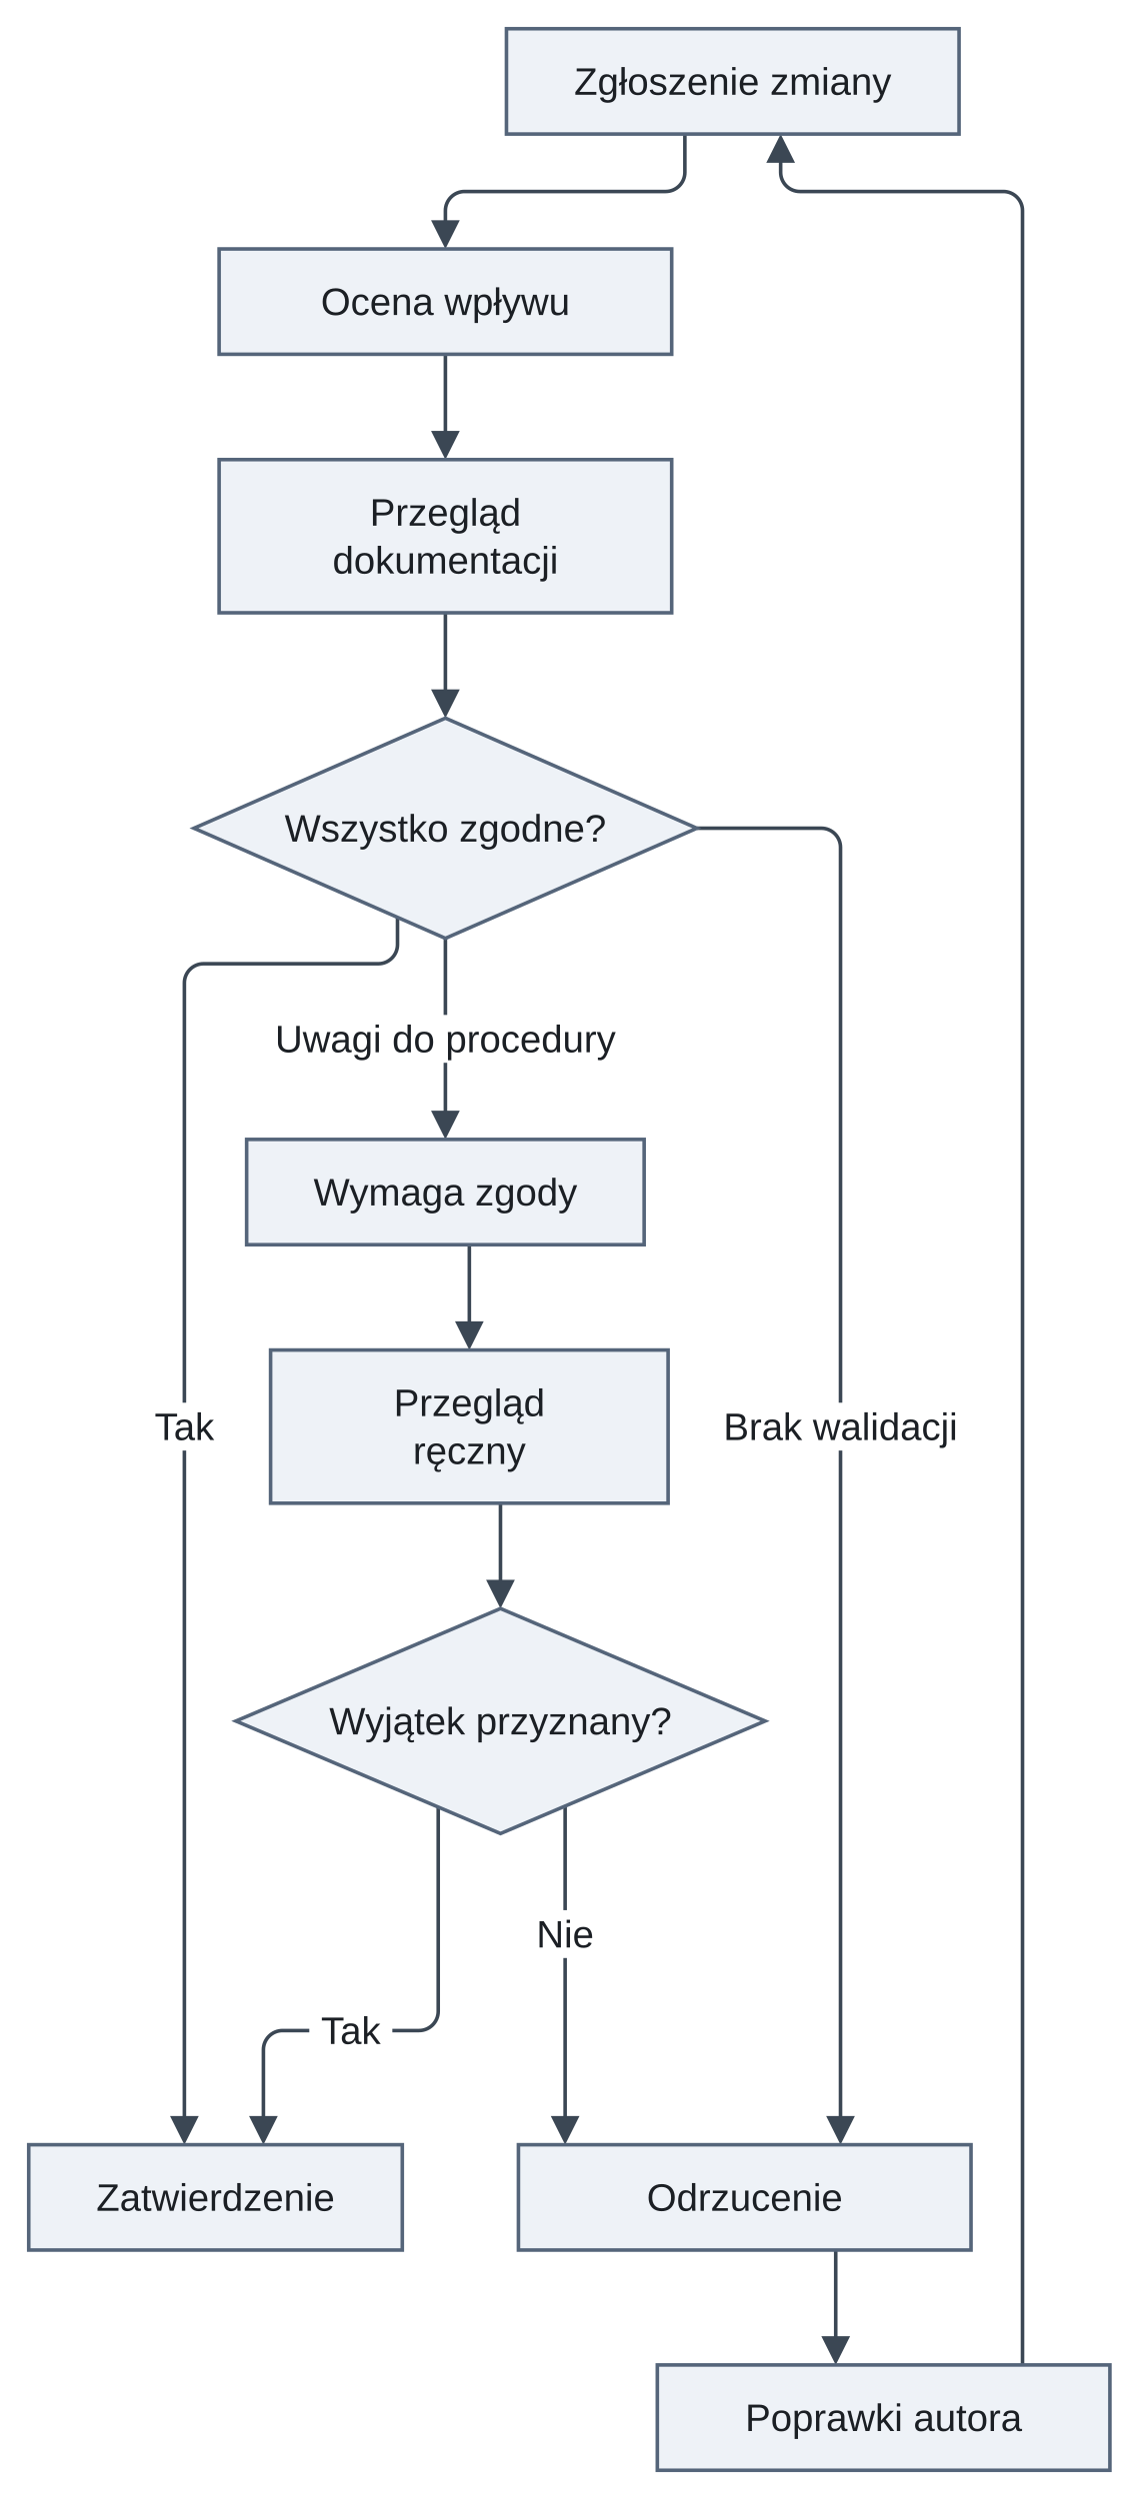
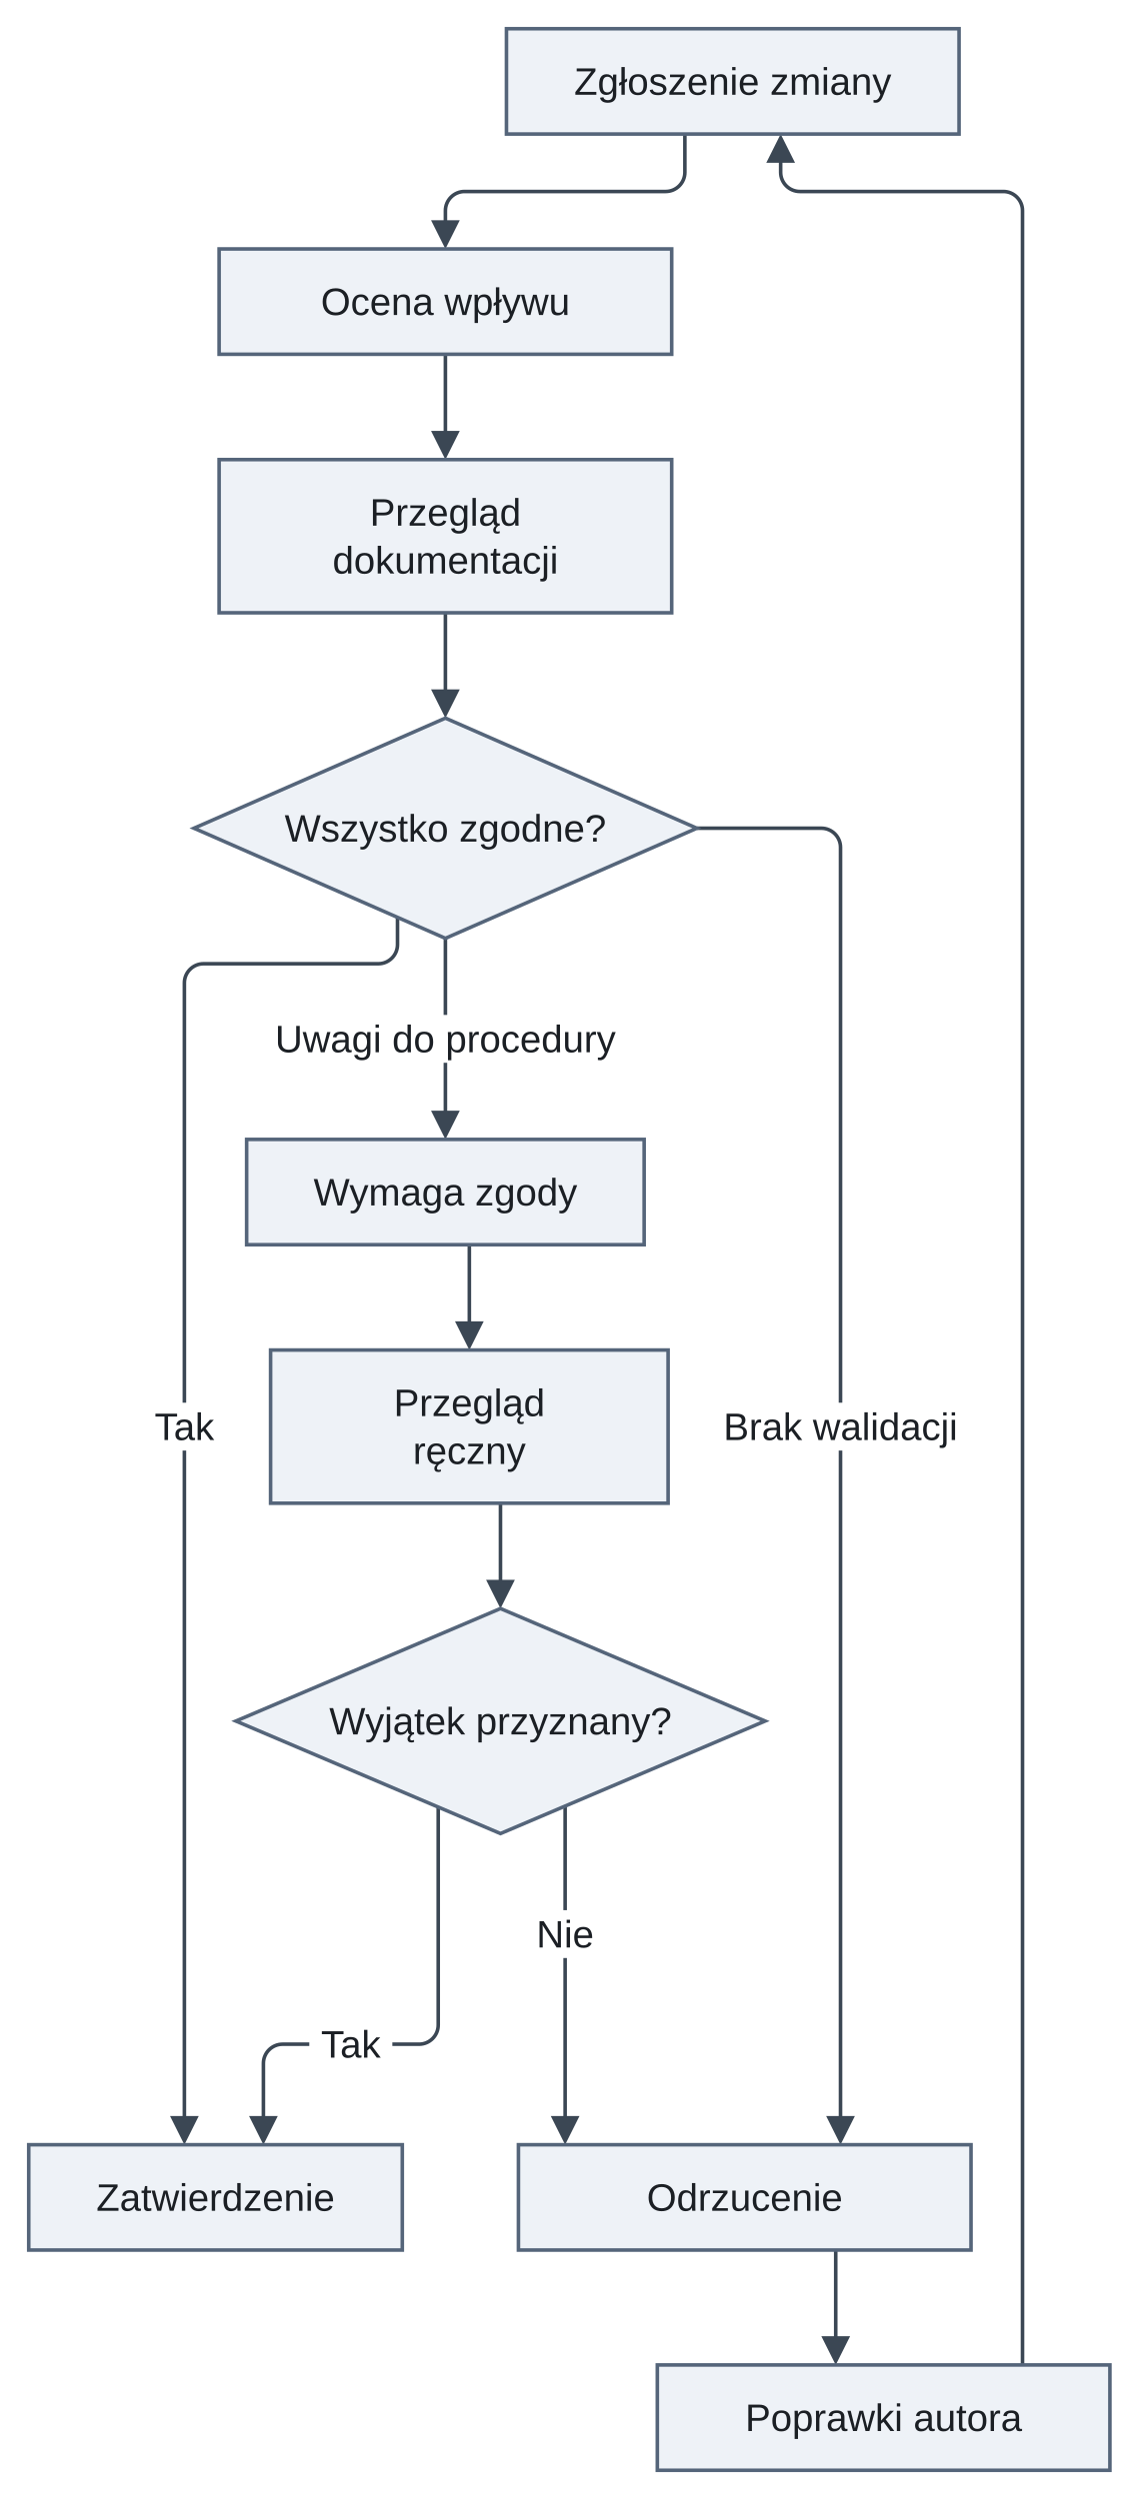
<svg xmlns="http://www.w3.org/2000/svg" version="1.1" width="475.5" height="1044" viewBox="-12 -12 475.5 1044" role="img" font-family="Arimo, Arial, 'Liberation Sans', sans-serif" font-size="16">
  <defs>
-     <clipPath id="label-holes-30608ddd">
-       <path d="M-12 -12 L463.5 -12 L463.5 1032 L-12 1032 M47.66 574 L47.66 594 L82.34 594 L82.34 574 M98.85 412 L98.85 432 L249.15 432 L249.15 412 M286.09 574 L286.09 594 L391.91 594 L391.91 574 M117.16 826.3 L117.16 846.3 L151.84 846.3 L151.84 826.3 M208 786 L208 806 L240 806 L240 786" />
+     <clipPath id="label-holes-964b5821">
+       <path d="M-12 -12 L463.5 -12 L463.5 1032 L-12 1032 M47.66 574 L47.66 594 L82.34 594 L82.34 574 M98.85 412 L98.85 432 L249.15 432 L249.15 412 M286.09 574 L286.09 594 L391.91 594 L391.91 574 M117.16 832 L117.16 852 L151.84 852 L151.84 832 M208 786 L208 806 L240 806 L240 786" />
    </clipPath>
  </defs>
  <path class="edge" d="M274 44 L274 60 C274 64.4 270.4 68 266 68 L182 68 C177.6 68 174 71.6 174 76 L174 83.6" fill="none" stroke="#3b4754" stroke-width="1.5" />
  <path class="edge" d="M174 136 L174 171.6" fill="none" stroke="#3b4754" stroke-width="1.5" />
  <path class="edge" d="M174 244 L174 279.6" fill="none" stroke="#3b4754" stroke-width="1.5" />
-   <g clip-path="url(#label-holes-30608ddd)">
+   <g clip-path="url(#label-holes-964b5821)">
    <path class="edge" d="M154 371.24 L154 382.62 C154 387.02 150.4 390.62 146 390.62 L73 390.62 C68.6 390.62 65 394.22 65 398.62 L65 410 L65 875.6" fill="none" stroke="#3b4754" stroke-width="1.5" />
  </g>
-   <g clip-path="url(#label-holes-30608ddd)">
+   <g clip-path="url(#label-holes-964b5821)">
    <path class="edge" d="M174 380 L174 455.6" fill="none" stroke="#3b4754" stroke-width="1.5" />
  </g>
-   <g clip-path="url(#label-holes-30608ddd)">
+   <g clip-path="url(#label-holes-964b5821)">
    <path class="edge" d="M279 334 L331 334 C335.4 334 339 337.6 339 342 L339 380 L339 875.6" fill="none" stroke="#3b4754" stroke-width="1.5" />
  </g>
  <path class="edge" d="M184 508 L184 543.6" fill="none" stroke="#3b4754" stroke-width="1.5" />
  <path class="edge" d="M197 616 L197 651.6" fill="none" stroke="#3b4754" stroke-width="1.5" />
-   <g clip-path="url(#label-holes-30608ddd)">
-     <path class="edge" d="M171 742.94 L171 808 L171 828.3 C171 832.7 167.4 836.3 163 836.3 L106 836.3 C101.6 836.3 98 839.9 98 844.3 L98 875.6" fill="none" stroke="#3b4754" stroke-width="1.5" />
+   <g clip-path="url(#label-holes-964b5821)">
+     <path class="edge" d="M171 742.94 L171 808 L171 834 C171 838.4 167.4 842 163 842 L106 842 C101.6 842 98 845.6 98 850 L98 875.6" fill="none" stroke="#3b4754" stroke-width="1.5" />
  </g>
-   <g clip-path="url(#label-holes-30608ddd)">
+   <g clip-path="url(#label-holes-964b5821)">
    <path class="edge" d="M224 742.52 L224 875.6" fill="none" stroke="#3b4754" stroke-width="1.5" />
  </g>
  <path class="edge" d="M337 928 L337 967.6" fill="none" stroke="#3b4754" stroke-width="1.5" />
-   <g clip-path="url(#label-holes-30608ddd)">
+   <g clip-path="url(#label-holes-964b5821)">
    <path class="edge" d="M314 52.4 L314 60 C314 64.4 317.6 68 322 68 L407 68 C411.4 68 415 71.6 415 76 L415 92 L415 976" fill="none" stroke="#3b4754" stroke-width="1.5" />
  </g>
  <polygon class="arrowhead" points="174,92 168,80 180,80" fill="#3b4754" />
  <polygon class="arrowhead" points="174,180 168,168 180,168" fill="#3b4754" />
  <polygon class="arrowhead" points="174,288 168,276 180,276" fill="#3b4754" />
  <polygon class="arrowhead" points="65,884 59,872 71,872" fill="#3b4754" />
  <polygon class="arrowhead" points="174,464 168,452 180,452" fill="#3b4754" />
  <polygon class="arrowhead" points="339,884 333,872 345,872" fill="#3b4754" />
  <polygon class="arrowhead" points="184,552 178,540 190,540" fill="#3b4754" />
  <polygon class="arrowhead" points="197,660 191,648 203,648" fill="#3b4754" />
  <polygon class="arrowhead" points="98,884 92,872 104,872" fill="#3b4754" />
  <polygon class="arrowhead" points="224,884 218,872 230,872" fill="#3b4754" />
  <polygon class="arrowhead" points="337,976 331,964 343,964" fill="#3b4754" />
  <polygon class="arrowhead" points="314,44 320,56 308,56" fill="#3b4754" />
  <rect class="node" x="199.5" y="0" width="189" height="44" fill="#eef2f7" stroke="#55657a" stroke-width="1.5" />
  <rect class="node" x="79.5" y="92" width="189" height="44" fill="#eef2f7" stroke="#55657a" stroke-width="1.5" />
  <rect class="node" x="79.5" y="180" width="189" height="64" fill="#eef2f7" stroke="#55657a" stroke-width="1.5" />
  <polygon class="node" points="174,288 279,334 174,380 69,334" fill="#eef2f7" stroke="#55657a" stroke-width="1.5" />
  <rect class="node" x="91" y="464" width="166" height="44" fill="#eef2f7" stroke="#55657a" stroke-width="1.5" />
  <rect class="node" x="101" y="552" width="166" height="64" fill="#eef2f7" stroke="#55657a" stroke-width="1.5" />
  <polygon class="node" points="197,660 307.5,707 197,754 86.5,707" fill="#eef2f7" stroke="#55657a" stroke-width="1.5" />
  <rect class="node" x="0" y="884" width="156" height="44" fill="#eef2f7" stroke="#55657a" stroke-width="1.5" />
  <rect class="node" x="204.5" y="884" width="189" height="44" fill="#eef2f7" stroke="#55657a" stroke-width="1.5" />
  <rect class="node" x="262.5" y="976" width="189" height="44" fill="#eef2f7" stroke="#55657a" stroke-width="1.5" />
  <text class="node-label" x="294" y="27.6" text-anchor="middle" fill="#1b1f24">Zgłoszenie zmiany</text>
  <text class="node-label" x="174" y="119.6" text-anchor="middle" fill="#1b1f24">Ocena wpływu</text>
  <text class="node-label" x="174" y="207.6" text-anchor="middle" fill="#1b1f24">Przegląd</text>
  <text class="node-label" x="174" y="227.6" text-anchor="middle" fill="#1b1f24">dokumentacji</text>
  <text class="node-label" x="174" y="339.6" text-anchor="middle" fill="#1b1f24">Wszystko zgodne?</text>
  <text class="node-label" x="174" y="491.6" text-anchor="middle" fill="#1b1f24">Wymaga zgody</text>
  <text class="node-label" x="184" y="579.6" text-anchor="middle" fill="#1b1f24">Przegląd</text>
  <text class="node-label" x="184" y="599.6" text-anchor="middle" fill="#1b1f24">ręczny</text>
  <text class="node-label" x="197" y="712.6" text-anchor="middle" fill="#1b1f24">Wyjątek przyznany?</text>
  <text class="node-label" x="78" y="911.6" text-anchor="middle" fill="#1b1f24">Zatwierdzenie</text>
  <text class="node-label" x="299" y="911.6" text-anchor="middle" fill="#1b1f24">Odrzucenie</text>
  <text class="node-label" x="357" y="1003.6" text-anchor="middle" fill="#1b1f24">Poprawki autora</text>
  <text class="edge-label" x="65" y="589.6" text-anchor="middle" fill="#1b1f24">Tak</text>
  <text class="edge-label" x="174" y="427.6" text-anchor="middle" fill="#1b1f24">Uwagi do procedury</text>
  <text class="edge-label" x="339" y="589.6" text-anchor="middle" fill="#1b1f24">Brak walidacji</text>
-   <text class="edge-label" x="134.5" y="841.9" text-anchor="middle" fill="#1b1f24">Tak</text>
+   <text class="edge-label" x="134.5" y="847.6" text-anchor="middle" fill="#1b1f24">Tak</text>
  <text class="edge-label" x="224" y="801.6" text-anchor="middle" fill="#1b1f24">Nie</text>
</svg>
